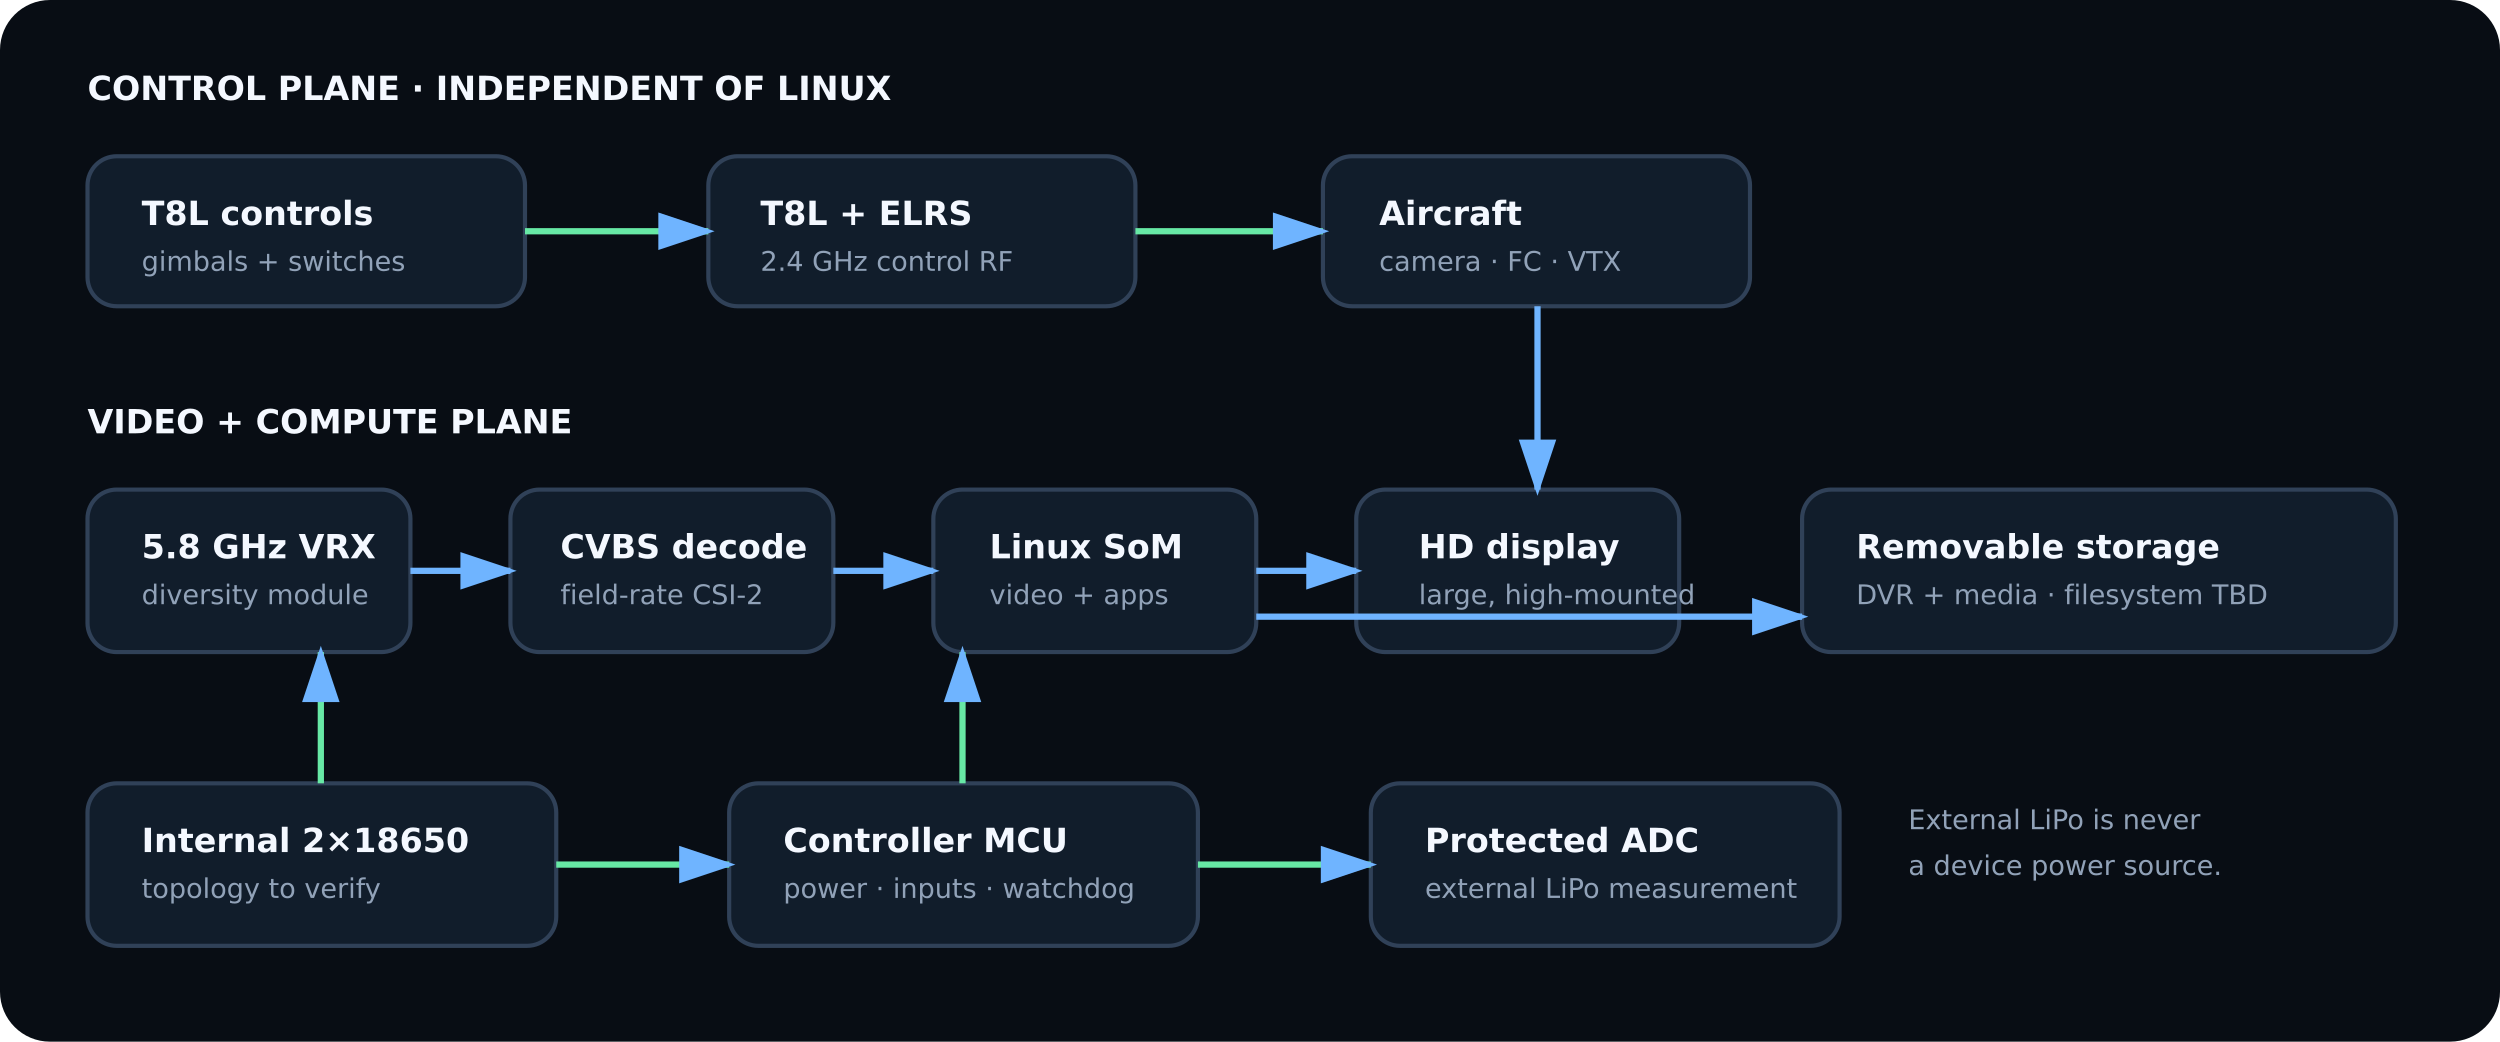
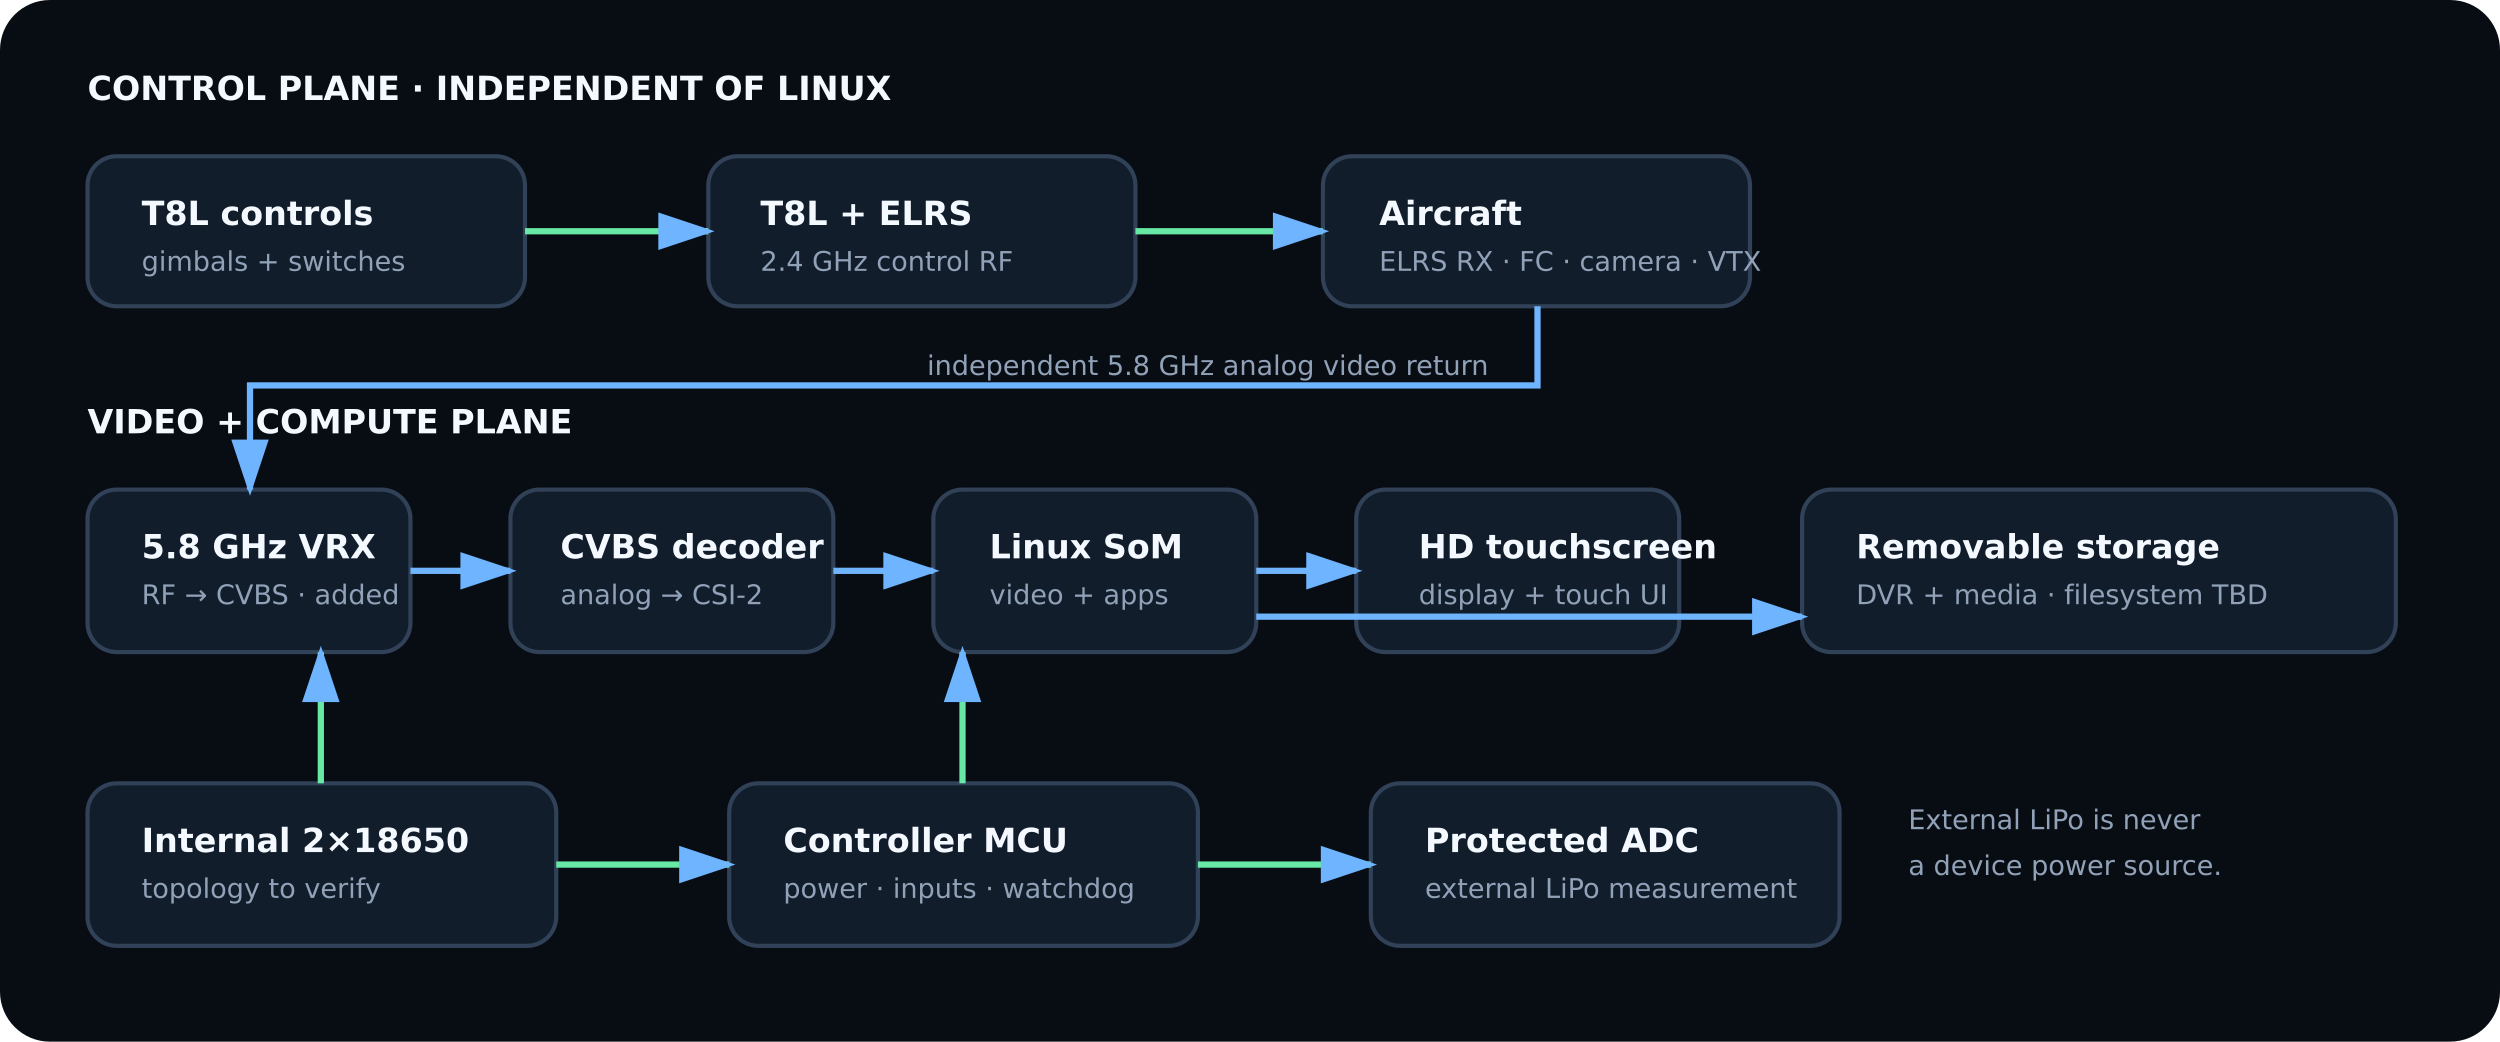
<svg xmlns="http://www.w3.org/2000/svg" viewBox="0 0 1200 500" role="img" aria-labelledby="title desc">
  <defs>
    <marker id="a" markerWidth="10" markerHeight="10" refX="8" refY="3" orient="auto">
      <path d="M0 0l9 3-9 3z" fill="#6fb4ff" />
    </marker>
    <style>.b{fill:#111d2b;stroke:#304158;stroke-width:2}.t{fill:#f4f8ff;font:600 16px DejaVu Sans}.s{fill:#91a2b8;font:13px DejaVu Sans}.l{stroke:#6fb4ff;stroke-width:3;fill:none;marker-end:url(#a)}.g{stroke:#67e8a5}</style>
  </defs>
  <rect width="1200" height="500" rx="24" fill="#080d14" />
  <text x="42" y="48" class="t" font-size="23">CONTROL PLANE · INDEPENDENT OF LINUX</text>
  <g>
    <rect class="b" x="42" y="75" width="210" height="72" rx="14" />
    <text class="t" x="68" y="108">T8L controls</text>
    <text class="s" x="68" y="130">gimbals + switches</text>
  </g>
  <g>
    <rect class="b" x="340" y="75" width="205" height="72" rx="14" />
    <text class="t" x="365" y="108">T8L + ELRS</text>
    <text class="s" x="365" y="130">2.4 GHz control RF</text>
  </g>
  <g>
    <rect class="b" x="635" y="75" width="205" height="72" rx="14" />
    <text class="t" x="662" y="108">Aircraft</text>
-     <text class="s" x="662" y="130">camera · FC · VTX</text>
+     <text class="s" x="662" y="130">ELRS RX · FC · camera · VTX</text>
  </g>
  <path class="l g" d="M252 111h88" />
  <path class="l g" d="M545 111h90" />
  <text x="42" y="208" class="t" font-size="23">VIDEO + COMPUTE PLANE</text>
  <g>
    <rect class="b" x="42" y="235" width="155" height="78" rx="14" />
    <text class="t" x="68" y="268">5.8 GHz VRX</text>
-     <text class="s" x="68" y="290">diversity module</text>
+     <text class="s" x="68" y="290">RF → CVBS · added</text>
  </g>
  <g>
    <rect class="b" x="245" y="235" width="155" height="78" rx="14" />
-     <text class="t" x="269" y="268">CVBS decode</text>
-     <text class="s" x="269" y="290">field-rate CSI-2</text>
+     <text class="t" x="269" y="268">CVBS decoder</text>
+     <text class="s" x="269" y="290">analog → CSI-2</text>
  </g>
  <g>
    <rect class="b" x="448" y="235" width="155" height="78" rx="14" />
    <text class="t" x="475" y="268">Linux SoM</text>
    <text class="s" x="475" y="290">video + apps</text>
  </g>
  <g>
    <rect class="b" x="651" y="235" width="155" height="78" rx="14" />
-     <text class="t" x="681" y="268">HD display</text>
-     <text class="s" x="681" y="290">large, high-mounted</text>
+     <text class="t" x="681" y="268">HD touchscreen</text>
+     <text class="s" x="681" y="290">display + touch UI</text>
  </g>
  <path class="l" d="M197 274h48" />
  <path class="l" d="M400 274h48" />
  <path class="l" d="M603 274h48" />
-   <path class="l" d="M738 147v88" />
+   <path class="l" d="M738 147v38H120v50" />
+   <text class="s" x="445" y="180">independent 5.8 GHz analog video return</text>
  <g>
    <rect class="b" x="865" y="235" width="285" height="78" rx="14" />
    <text class="t" x="891" y="268">Removable storage</text>
    <text class="s" x="891" y="290">DVR + media · filesystem TBD</text>
  </g>
  <path class="l" d="M603 296h262" />
  <g>
    <rect class="b" x="42" y="376" width="225" height="78" rx="14" />
    <text class="t" x="68" y="409">Internal 2×18650</text>
    <text class="s" x="68" y="431">topology to verify</text>
  </g>
  <g>
    <rect class="b" x="350" y="376" width="225" height="78" rx="14" />
    <text class="t" x="376" y="409">Controller MCU</text>
    <text class="s" x="376" y="431">power · inputs · watchdog</text>
  </g>
  <g>
    <rect class="b" x="658" y="376" width="225" height="78" rx="14" />
    <text class="t" x="684" y="409">Protected ADC</text>
    <text class="s" x="684" y="431">external LiPo measurement</text>
  </g>
  <path class="l g" d="M267 415h83" />
  <path class="l g" d="M575 415h83" />
  <path class="l g" d="M462 376v-63" />
  <path class="l g" d="M154 376V313" />
  <text x="916" y="398" class="s">External LiPo is never</text>
  <text x="916" y="420" class="s">a device power source.</text>
</svg>
